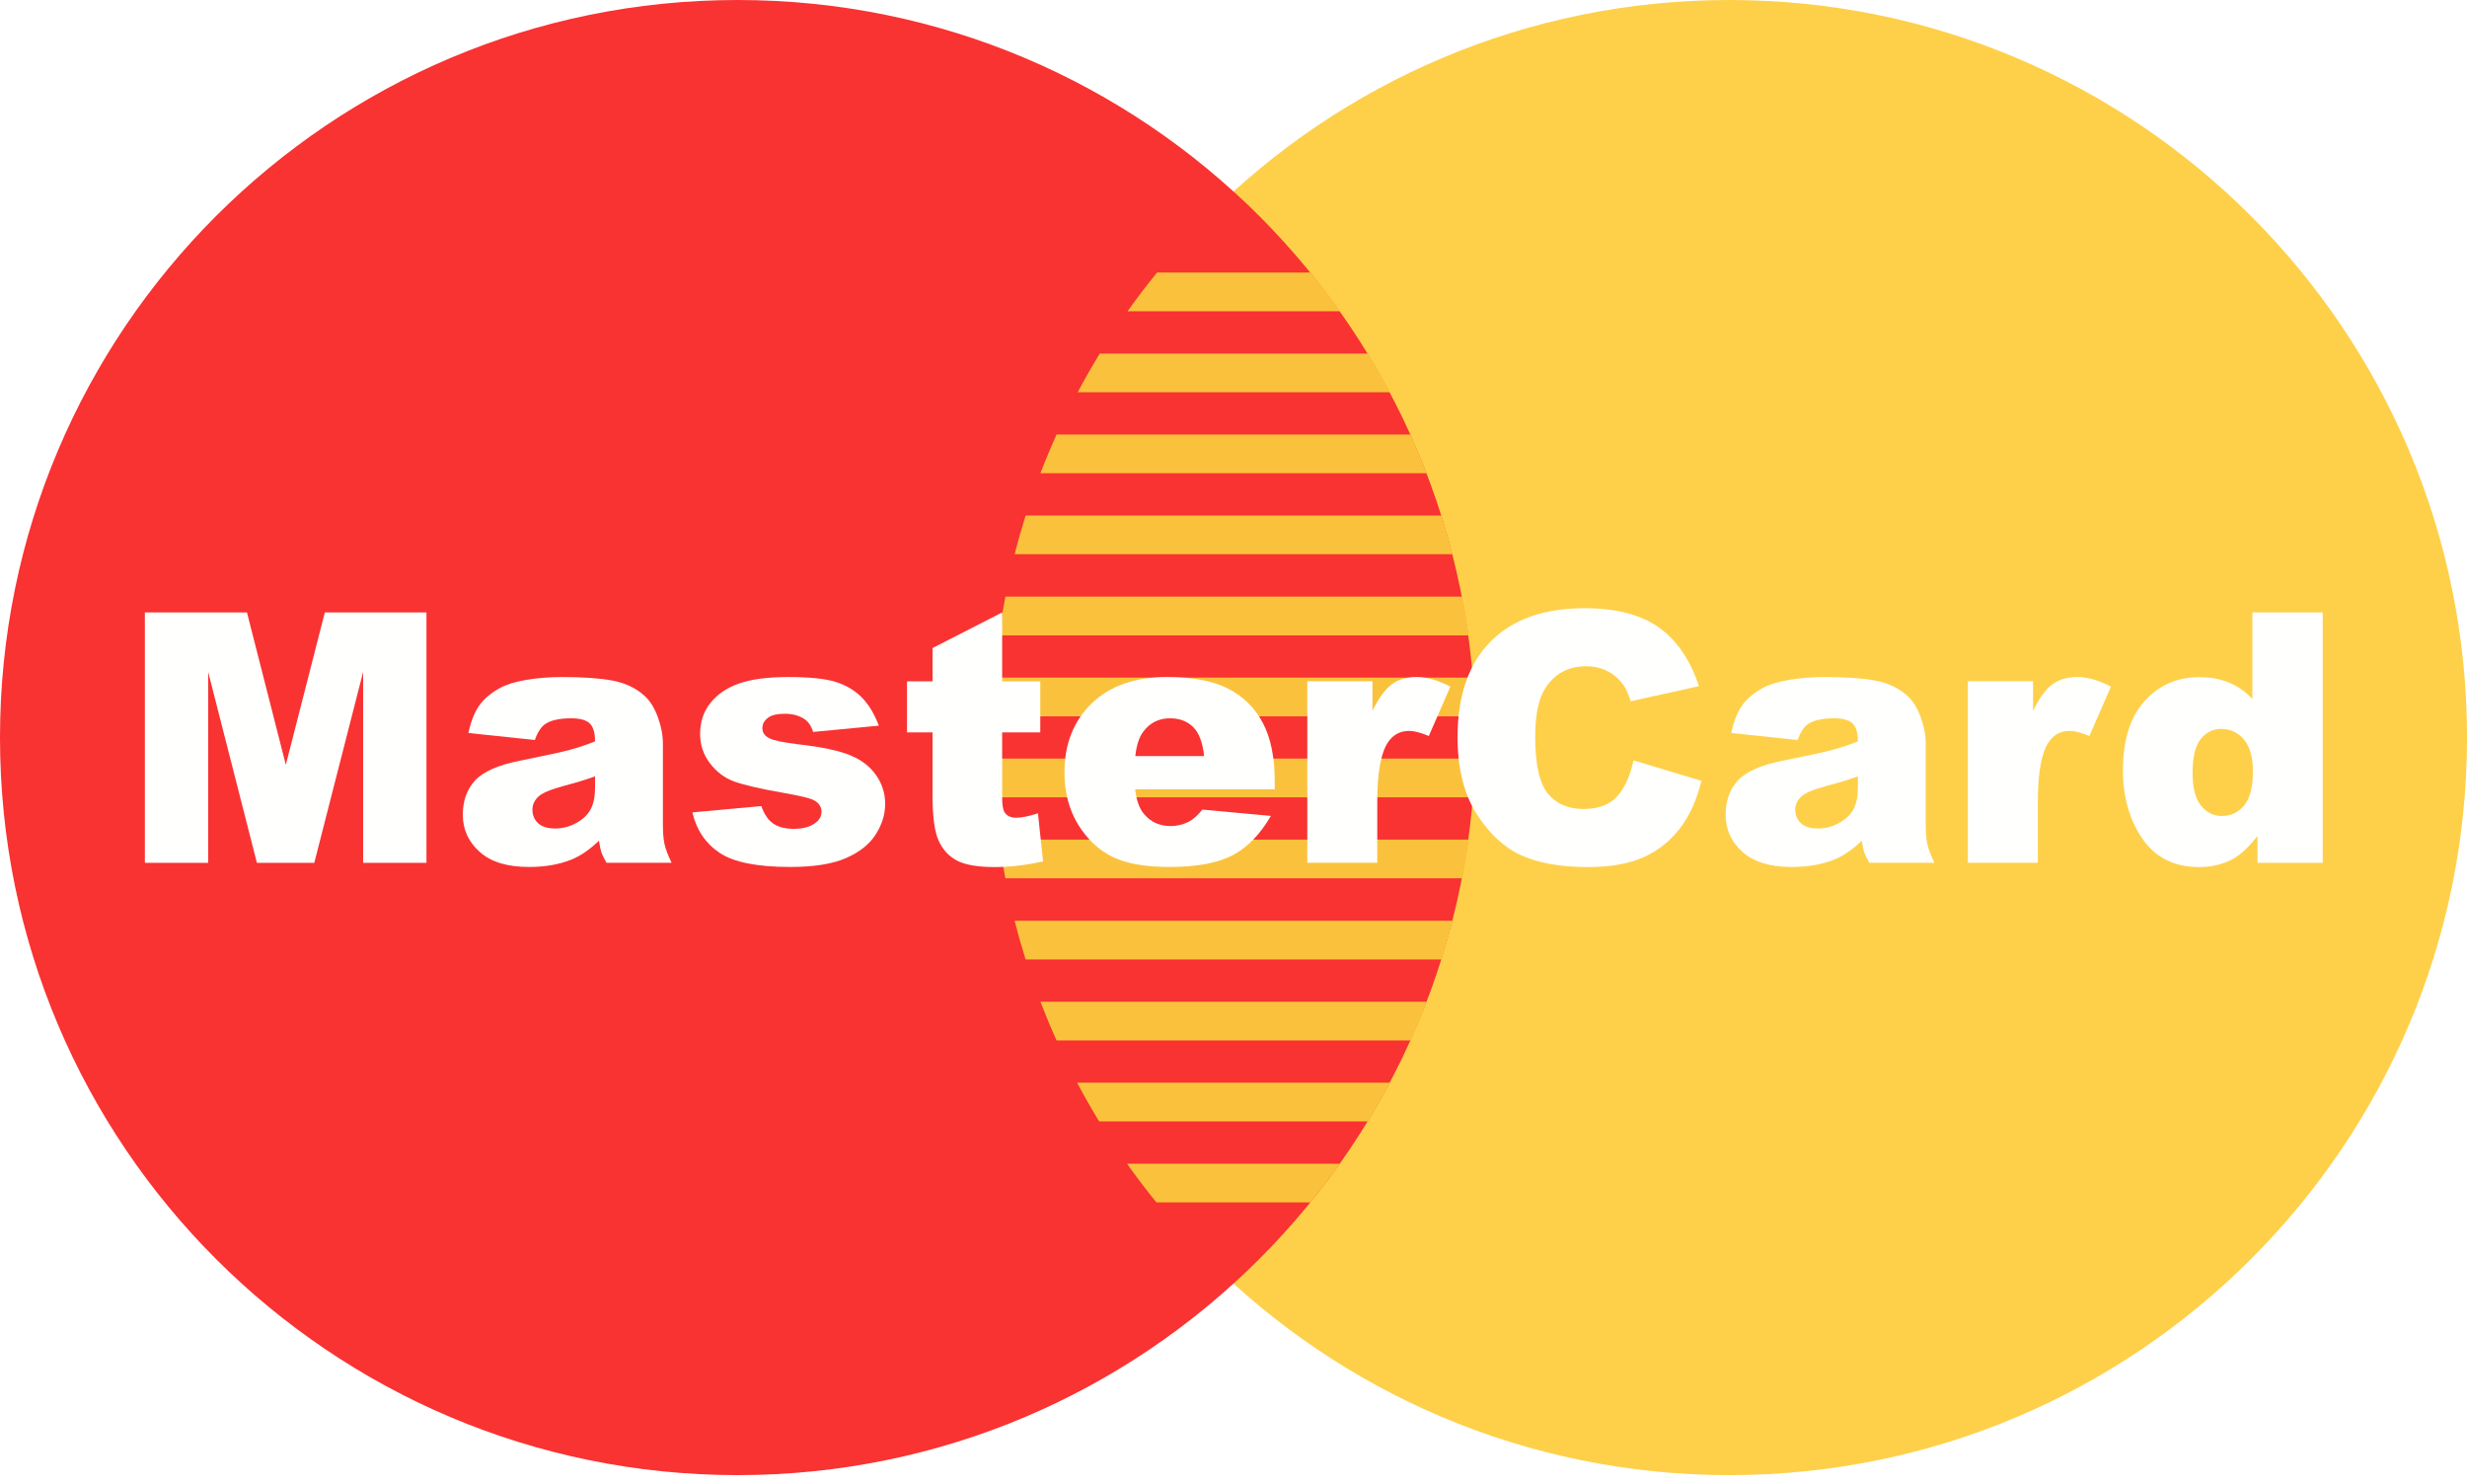
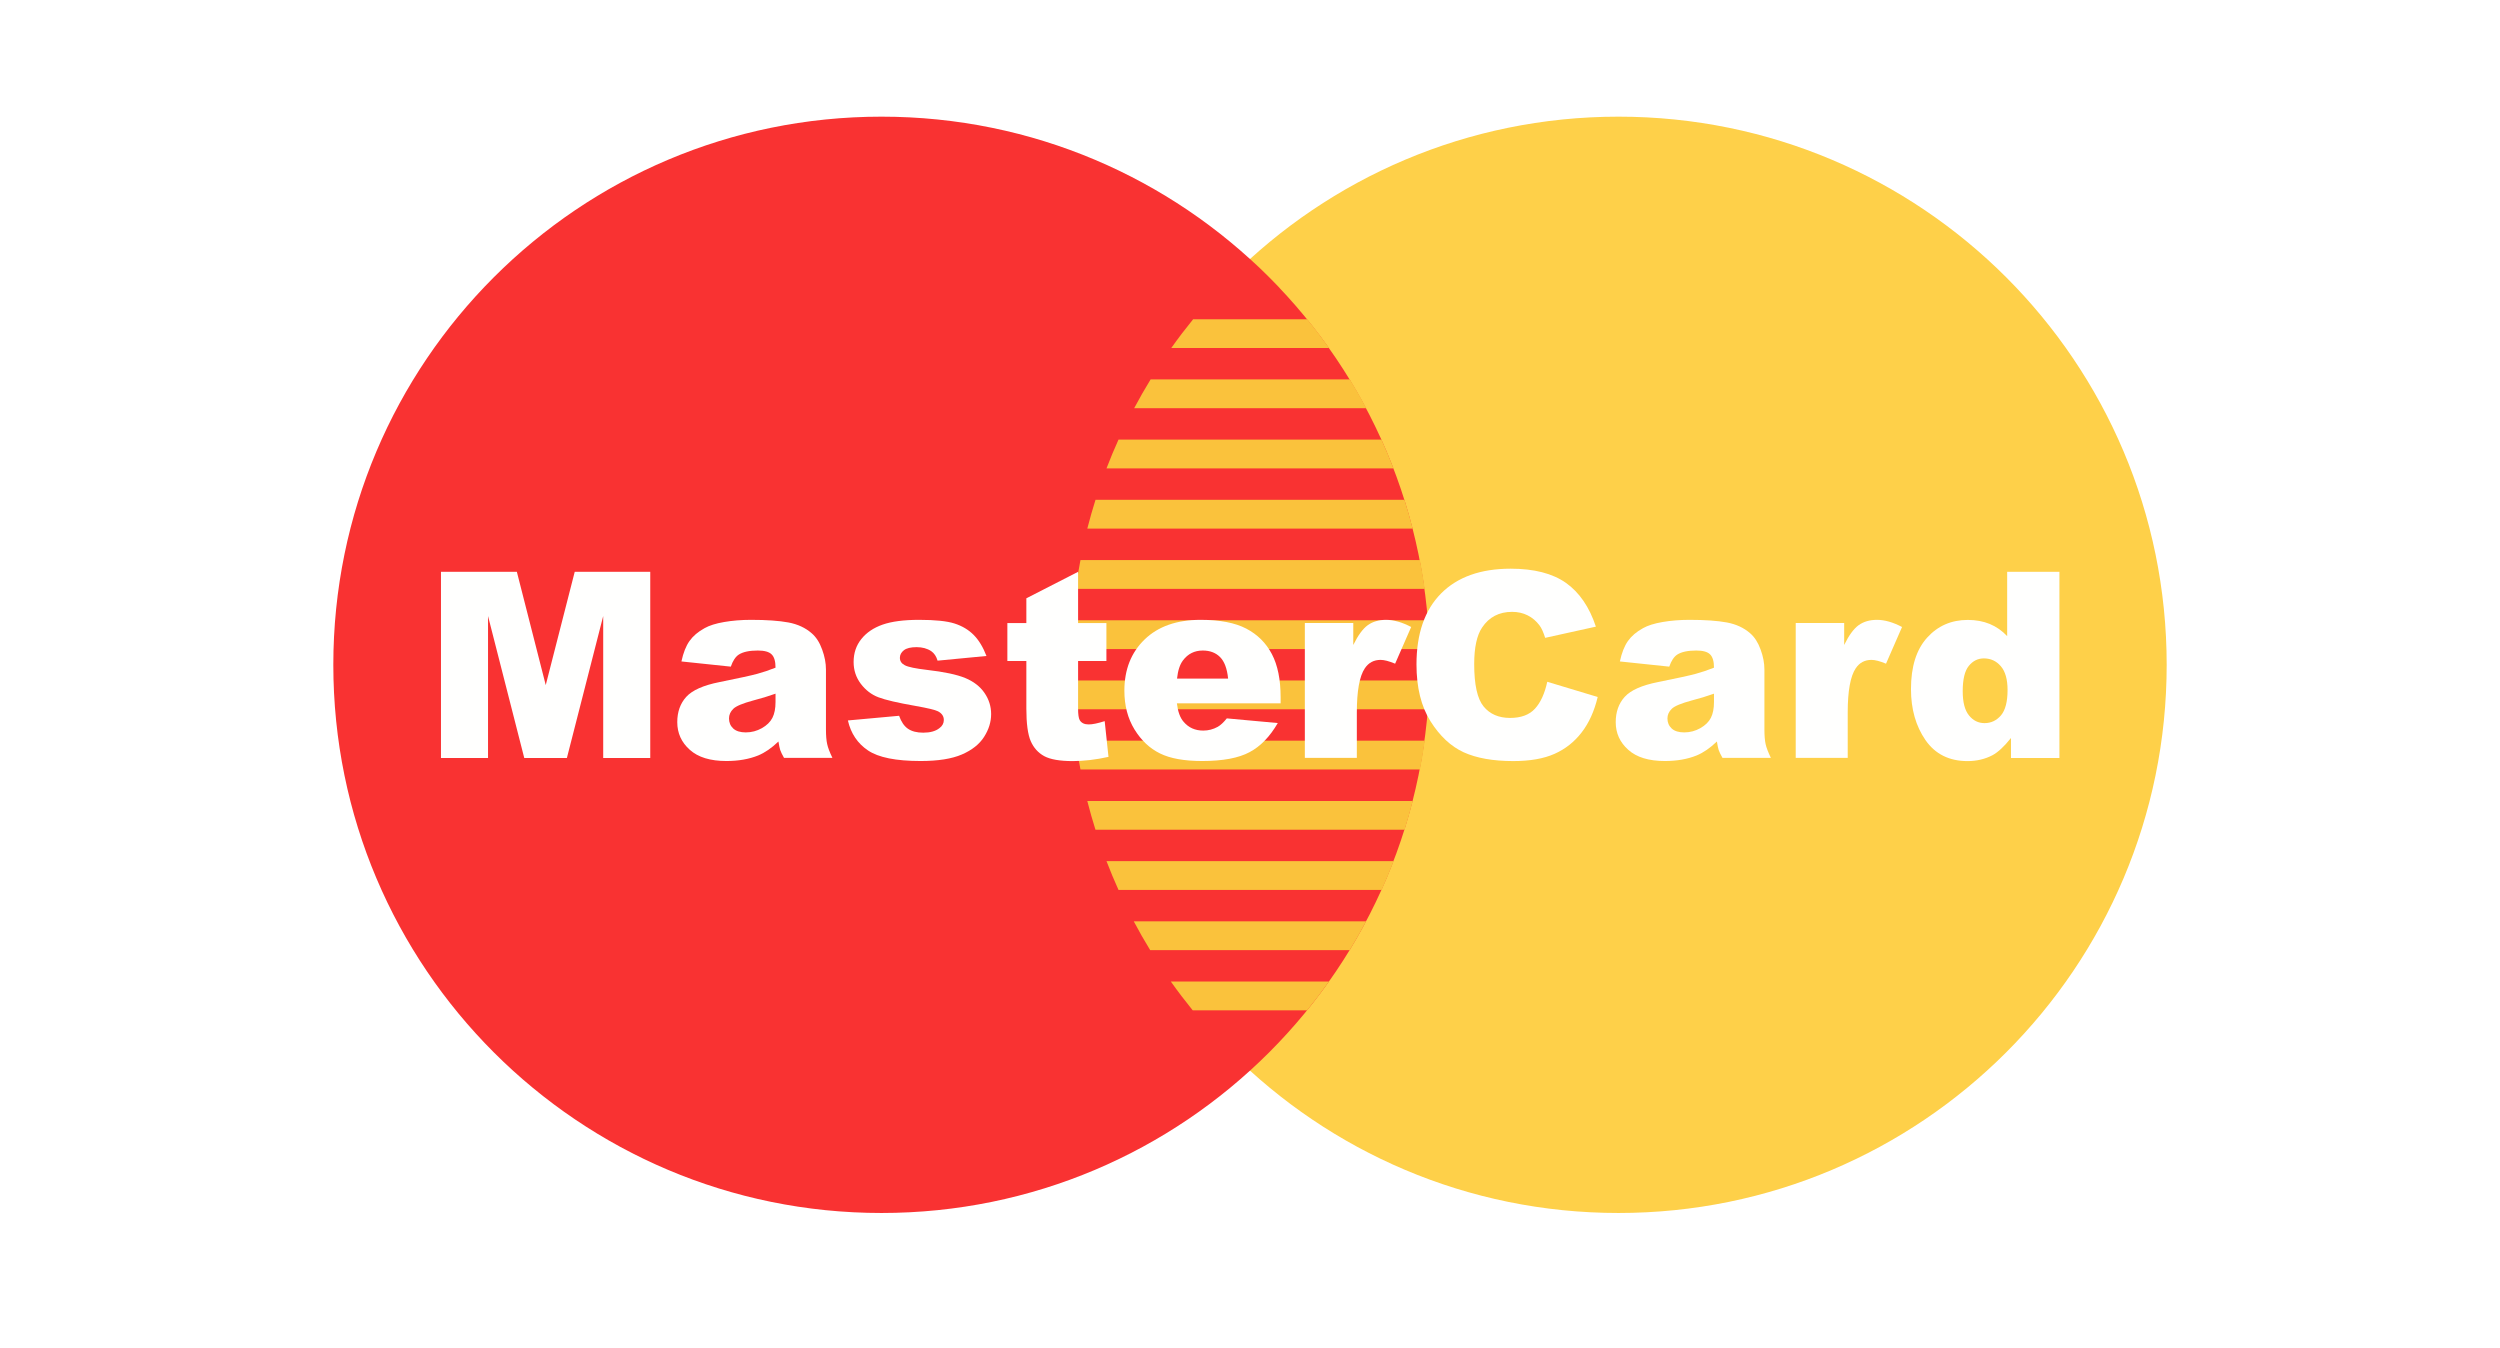
- <svg xmlns="http://www.w3.org/2000/svg" width="128" height="77" viewBox="0 0 128 77" fill="none">
-   <path d="M89.729 76.544C110.866 76.544 128.001 59.409 128.001 38.272C128.001 17.135 110.866 0 89.729 0C68.592 0 51.457 17.135 51.457 38.272C51.457 59.409 68.592 76.544 89.729 76.544Z" fill="#FED049" />
-   <path fill-rule="evenodd" clip-rule="evenodd" d="M64.021 9.933C64.73 10.576 65.414 11.247 66.073 11.941H61.966C62.625 11.247 63.309 10.576 64.018 9.933H64.021H64.021Z" fill="#FAC23C" />
-   <path d="M38.272 76.544C59.409 76.544 76.544 59.409 76.544 38.272C76.544 17.135 59.409 0 38.272 0C17.135 0 0 17.135 0 38.272C0 59.409 17.135 76.544 38.272 76.544Z" fill="#F93232" />
-   <path fill-rule="evenodd" clip-rule="evenodd" d="M67.997 14.143C68.528 14.795 69.037 15.465 69.525 16.151H58.504C58.991 15.465 59.501 14.795 60.032 14.143H67.997H67.997Z" fill="#FAC23C" />
-   <path fill-rule="evenodd" clip-rule="evenodd" d="M70.976 18.345C71.378 19.002 71.76 19.672 72.123 20.354H55.915C56.277 19.672 56.66 19.002 57.061 18.345H70.976H70.976Z" fill="#FAC23C" />
-   <path fill-rule="evenodd" clip-rule="evenodd" d="M73.182 22.547C73.48 23.207 73.759 23.877 74.02 24.556H53.982C54.243 23.877 54.522 23.207 54.82 22.547H73.182H73.182Z" fill="#FAC23C" />
-   <path fill-rule="evenodd" clip-rule="evenodd" d="M74.787 26.75C74.995 27.412 75.186 28.082 75.359 28.759H52.642C52.815 28.082 53.006 27.412 53.214 26.75H74.787V26.75Z" fill="#FAC23C" />
-   <path fill-rule="evenodd" clip-rule="evenodd" d="M75.867 30.96C75.996 31.623 76.107 32.293 76.201 32.968H51.83C51.924 32.293 52.035 31.623 52.164 30.96H75.867H75.867Z" fill="#FAC23C" />
-   <path fill-rule="evenodd" clip-rule="evenodd" d="M76.419 35.162C76.472 35.827 76.509 36.497 76.528 37.171H51.457C51.476 36.497 51.512 35.827 51.566 35.162H76.419V35.162Z" fill="#FAC23C" />
-   <path fill-rule="evenodd" clip-rule="evenodd" d="M76.529 39.364C76.51 40.038 76.474 40.708 76.42 41.373H51.565C51.512 40.708 51.476 40.038 51.457 39.364H76.529H76.529Z" fill="#FAC23C" />
-   <path fill-rule="evenodd" clip-rule="evenodd" d="M76.205 43.567C76.112 44.242 76 44.912 75.872 45.575H52.163C52.035 44.912 51.924 44.242 51.83 43.567H76.205H76.205Z" fill="#FAC23C" />
-   <path fill-rule="evenodd" clip-rule="evenodd" d="M75.366 47.777C75.193 48.454 75.002 49.124 74.794 49.786H53.213C53.004 49.124 52.813 48.454 52.641 47.777H75.366H75.366Z" fill="#FAC23C" />
-   <path fill-rule="evenodd" clip-rule="evenodd" d="M74.031 51.979C73.77 52.658 73.492 53.328 73.194 53.988H54.819C54.522 53.328 54.243 52.658 53.982 51.979H74.031H74.031Z" fill="#FAC23C" />
-   <path fill-rule="evenodd" clip-rule="evenodd" d="M72.108 56.181C71.746 56.864 71.364 57.533 70.963 58.19H57.03C56.629 57.533 56.247 56.864 55.885 56.181H72.108H72.108Z" fill="#FAC23C" />
-   <path fill-rule="evenodd" clip-rule="evenodd" d="M69.515 60.384C69.028 61.07 68.519 61.74 67.989 62.392H60C59.469 61.74 58.961 61.07 58.474 60.384H69.515V60.384Z" fill="#FAC23C" />
-   <path fill-rule="evenodd" clip-rule="evenodd" d="M120.513 44.774V31.778H116.864V36.268C116.51 35.889 116.105 35.608 115.645 35.417C115.188 35.23 114.68 35.136 114.118 35.136C112.965 35.136 112.018 35.551 111.271 36.38C110.523 37.209 110.148 38.403 110.148 39.967C110.148 41.362 110.487 42.551 111.162 43.528C111.84 44.505 112.82 44.992 114.099 44.992C114.738 44.992 115.318 44.856 115.836 44.584C116.226 44.375 116.659 43.973 117.131 43.38V44.774H120.513L120.513 44.774ZM116.423 38.37C116.734 38.733 116.891 39.287 116.891 40.028C116.891 40.848 116.737 41.438 116.432 41.801C116.123 42.16 115.742 42.342 115.282 42.342C114.853 42.342 114.489 42.164 114.199 41.804C113.906 41.444 113.761 40.881 113.761 40.11C113.761 39.284 113.903 38.697 114.184 38.349C114.468 37.998 114.819 37.822 115.237 37.822C115.715 37.822 116.111 38.004 116.423 38.37V38.37Z" fill="#FFFFFE" />
-   <path fill-rule="evenodd" clip-rule="evenodd" d="M105.485 36.886V35.349H102.103V44.769H105.733V41.605C105.733 40.095 105.92 39.064 106.292 38.513C106.552 38.123 106.921 37.926 107.393 37.926C107.641 37.926 107.98 38.014 108.407 38.192L109.526 35.63C108.894 35.297 108.31 35.131 107.774 35.131C107.266 35.131 106.84 35.255 106.492 35.506C106.147 35.757 105.811 36.217 105.485 36.886H105.485Z" fill="#FFFFFE" />
-   <path fill-rule="evenodd" clip-rule="evenodd" d="M99.916 38.601C99.916 38.156 99.829 37.69 99.65 37.203C99.475 36.716 99.233 36.338 98.924 36.072C98.489 35.688 97.941 35.434 97.287 35.312C96.631 35.191 95.766 35.131 94.686 35.131C94.011 35.131 93.385 35.182 92.807 35.282C92.23 35.382 91.776 35.524 91.446 35.709C90.983 35.963 90.632 36.263 90.387 36.61C90.142 36.955 89.955 37.43 89.825 38.035L93.273 38.398C93.415 37.987 93.6 37.708 93.83 37.557C94.126 37.367 94.568 37.273 95.158 37.273C95.618 37.273 95.938 37.361 96.12 37.539C96.304 37.717 96.395 38.026 96.395 38.471C95.947 38.649 95.521 38.791 95.118 38.9C94.716 39.012 93.839 39.203 92.487 39.475C91.358 39.699 90.584 40.044 90.163 40.507C89.743 40.969 89.534 41.559 89.534 42.276C89.534 43.039 89.825 43.683 90.408 44.203C90.989 44.727 91.842 44.987 92.965 44.987C93.809 44.987 94.55 44.857 95.188 44.597C95.657 44.403 96.126 44.079 96.598 43.626C96.64 43.895 96.682 44.092 96.722 44.218C96.764 44.346 96.852 44.527 96.988 44.769H100.367C100.18 44.379 100.055 44.058 100.001 43.807C99.944 43.556 99.916 43.208 99.916 42.763V38.601L99.916 38.601ZM94.84 40.761C95.382 40.622 95.899 40.464 96.395 40.286V40.867C96.395 41.321 96.323 41.69 96.177 41.974C96.032 42.258 95.787 42.497 95.442 42.694C95.094 42.89 94.719 42.99 94.317 42.99C93.933 42.99 93.642 42.9 93.443 42.718C93.246 42.536 93.146 42.301 93.146 42.013C93.146 41.762 93.246 41.538 93.449 41.342C93.642 41.151 94.108 40.957 94.84 40.761V40.761Z" fill="#FFFFFE" />
-   <path fill-rule="evenodd" clip-rule="evenodd" d="M88.149 35.605C87.695 34.231 86.996 33.215 86.062 32.552C85.124 31.89 83.835 31.56 82.199 31.56C80.105 31.56 78.487 32.138 77.34 33.29C76.197 34.446 75.625 36.098 75.625 38.245C75.625 39.855 75.952 41.18 76.602 42.211C77.252 43.243 78.024 43.966 78.919 44.378C79.818 44.786 80.97 44.992 82.386 44.992C83.551 44.992 84.51 44.822 85.263 44.486C86.019 44.151 86.648 43.651 87.157 42.989C87.668 42.33 88.04 41.504 88.276 40.517L84.755 39.456C84.576 40.275 84.292 40.902 83.899 41.331C83.505 41.764 82.925 41.978 82.156 41.978C81.364 41.978 80.749 41.712 80.311 41.18C79.872 40.644 79.654 39.661 79.654 38.221C79.654 37.063 79.839 36.209 80.205 35.668C80.689 34.939 81.388 34.573 82.301 34.573C82.704 34.573 83.067 34.655 83.394 34.821C83.717 34.984 83.992 35.22 84.219 35.526C84.356 35.708 84.486 35.995 84.61 36.388L88.149 35.605L88.149 35.605Z" fill="#FFFFFE" />
-   <path fill-rule="evenodd" clip-rule="evenodd" d="M74.133 38.192L75.253 35.63C74.621 35.297 74.037 35.131 73.501 35.131C72.993 35.131 72.566 35.255 72.219 35.506C71.874 35.757 71.538 36.217 71.211 36.886V35.349H67.829V44.769H71.459V41.605C71.459 40.095 71.647 39.064 72.019 38.513C72.279 38.123 72.648 37.926 73.12 37.926C73.368 37.926 73.707 38.014 74.133 38.192H74.133Z" fill="#FFFFFE" />
-   <path fill-rule="evenodd" clip-rule="evenodd" d="M66.139 40.549C66.139 39.306 65.936 38.295 65.528 37.521C65.12 36.743 64.524 36.154 63.743 35.745C62.963 35.337 61.901 35.131 60.552 35.131C58.891 35.131 57.587 35.588 56.646 36.498C55.702 37.409 55.23 38.604 55.23 40.077C55.23 41.112 55.467 42.013 55.935 42.782C56.407 43.547 57 44.106 57.714 44.458C58.431 44.811 59.411 44.987 60.661 44.987C62.097 44.987 63.202 44.781 63.97 44.37C64.738 43.961 65.395 43.281 65.939 42.337L62.382 42.01C62.158 42.291 61.946 42.488 61.749 42.6C61.432 42.776 61.093 42.863 60.736 42.863C60.173 42.863 59.717 42.661 59.369 42.252C59.118 41.968 58.964 41.535 58.897 40.957H66.139V40.549L66.139 40.549ZM61.907 37.727C62.212 38.029 62.403 38.531 62.473 39.233H58.906C58.967 38.667 59.106 38.244 59.323 37.959C59.668 37.503 60.128 37.273 60.703 37.273C61.202 37.273 61.602 37.424 61.907 37.727V37.727Z" fill="#FFFFFE" />
-   <path fill-rule="evenodd" clip-rule="evenodd" d="M53.975 38.004V35.354H51.997V31.778L48.385 33.627V35.354H47.06V38.004H48.385V41.317C48.385 42.366 48.488 43.129 48.69 43.598C48.896 44.066 49.211 44.417 49.634 44.647C50.061 44.877 50.723 44.992 51.622 44.992C52.396 44.992 53.228 44.895 54.12 44.699L53.854 42.203C53.373 42.357 53.001 42.433 52.735 42.433C52.438 42.433 52.23 42.333 52.112 42.133C52.036 42.003 51.997 41.737 51.997 41.338V38.004H53.975H53.975Z" fill="#FFFFFE" />
-   <path fill-rule="evenodd" clip-rule="evenodd" d="M22.127 44.774V31.778H16.854L14.83 39.686L12.813 31.778H7.516V44.774H10.801V34.867L13.33 44.774H16.306L18.841 34.867V44.774H22.127Z" fill="#FFFFFE" />
-   <path fill-rule="evenodd" clip-rule="evenodd" d="M24.303 38.035L27.752 38.398C27.894 37.987 28.079 37.708 28.308 37.557C28.605 37.367 29.047 37.273 29.636 37.273C30.096 37.273 30.417 37.361 30.599 37.539C30.783 37.717 30.874 38.026 30.874 38.471C30.426 38.649 30 38.791 29.597 38.9C29.195 39.012 28.317 39.203 26.965 39.475C25.837 39.699 25.062 40.044 24.642 40.507C24.221 40.969 24.013 41.559 24.013 42.276C24.013 43.039 24.303 43.683 24.887 44.203C25.468 44.727 26.321 44.987 27.443 44.987C28.287 44.987 29.028 44.857 29.667 44.597C30.136 44.403 30.605 44.079 31.076 43.626C31.119 43.895 31.161 44.092 31.201 44.218C31.243 44.346 31.331 44.527 31.467 44.769H34.846C34.658 44.379 34.534 44.058 34.48 43.807C34.422 43.556 34.395 43.208 34.395 42.763V38.601C34.395 38.156 34.307 37.69 34.129 37.203C33.953 36.716 33.711 36.338 33.403 36.072C32.967 35.688 32.42 35.434 31.766 35.312C31.11 35.191 30.244 35.131 29.165 35.131C28.49 35.131 27.864 35.182 27.286 35.282C26.708 35.382 26.254 35.524 25.925 35.709C25.462 35.963 25.111 36.263 24.866 36.61C24.621 36.955 24.433 37.43 24.303 38.035V38.035ZM29.319 40.761C29.86 40.621 30.378 40.464 30.874 40.286V40.867C30.874 41.321 30.801 41.69 30.656 41.974C30.511 42.258 30.266 42.497 29.921 42.694C29.573 42.89 29.198 42.99 28.796 42.99C28.411 42.99 28.121 42.899 27.921 42.718C27.725 42.536 27.625 42.301 27.625 42.013C27.625 41.762 27.725 41.538 27.927 41.342C28.121 41.151 28.587 40.957 29.319 40.761H29.319Z" fill="#FFFFFE" />
-   <path fill-rule="evenodd" clip-rule="evenodd" d="M36.864 36.471C36.504 36.919 36.325 37.454 36.325 38.075C36.325 38.643 36.491 39.148 36.824 39.593C37.16 40.035 37.568 40.352 38.055 40.537C38.546 40.724 39.414 40.927 40.666 41.145C41.504 41.293 42.021 41.417 42.215 41.517C42.487 41.659 42.623 41.862 42.623 42.122C42.623 42.352 42.52 42.545 42.312 42.697C42.046 42.906 41.67 43.008 41.186 43.008C40.742 43.008 40.388 42.918 40.122 42.736C39.855 42.555 39.65 42.252 39.501 41.828L35.926 42.155C36.132 43.06 36.6 43.759 37.33 44.249C38.058 44.742 39.283 44.987 41.002 44.987C42.218 44.987 43.18 44.836 43.885 44.53C44.59 44.225 45.107 43.816 45.434 43.302C45.764 42.788 45.927 42.258 45.927 41.714C45.927 41.175 45.773 40.682 45.461 40.231C45.152 39.781 44.705 39.436 44.121 39.194C43.534 38.952 42.645 38.761 41.444 38.625C40.654 38.531 40.14 38.425 39.907 38.304C39.674 38.186 39.556 38.014 39.556 37.781C39.556 37.575 39.65 37.4 39.834 37.255C40.019 37.109 40.315 37.037 40.721 37.037C41.123 37.037 41.465 37.13 41.746 37.318C41.952 37.46 42.1 37.681 42.188 37.981L45.6 37.654C45.364 37.037 45.068 36.55 44.711 36.187C44.354 35.827 43.909 35.561 43.373 35.388C42.841 35.216 42.012 35.131 40.893 35.131C39.831 35.131 38.984 35.243 38.352 35.464C37.72 35.685 37.223 36.02 36.864 36.471L36.864 36.471Z" fill="#FFFFFE" />
+ <svg xmlns="http://www.w3.org/2000/svg" width="128" height="69" viewBox="0 0 128 69" fill="none">
+   <path d="M82.868 62.105C98.368 62.105 110.934 49.54 110.934 34.039C110.934 18.539 98.368 5.973 82.868 5.973C67.367 5.973 54.802 18.539 54.802 34.039C54.802 49.54 67.367 62.105 82.868 62.105Z" fill="#FED049" />
+   <path fill-rule="evenodd" clip-rule="evenodd" d="M64.015 13.257C64.534 13.729 65.036 14.221 65.52 14.73H62.508C62.991 14.221 63.493 13.729 64.013 13.257H64.015H64.015Z" fill="#FAC23C" />
+   <path d="M45.132 62.105C60.633 62.105 73.198 49.54 73.198 34.039C73.198 18.539 60.633 5.973 45.132 5.973C29.632 5.973 17.066 18.539 17.066 34.039C17.066 49.54 29.632 62.105 45.132 62.105Z" fill="#F93232" />
+   <path fill-rule="evenodd" clip-rule="evenodd" d="M66.93 16.345C67.32 16.823 67.693 17.314 68.051 17.818H59.969C60.326 17.314 60.7 16.823 61.089 16.345H66.93H66.93Z" fill="#FAC23C" />
+   <path fill-rule="evenodd" clip-rule="evenodd" d="M69.115 19.426C69.41 19.908 69.69 20.399 69.956 20.899H58.07C58.336 20.399 58.616 19.908 58.911 19.426H69.115H69.115Z" fill="#FAC23C" />
+   <path fill-rule="evenodd" clip-rule="evenodd" d="M70.733 22.508C70.951 22.992 71.156 23.483 71.347 23.981H56.653C56.844 23.483 57.049 22.992 57.268 22.508H70.733H70.733Z" fill="#FAC23C" />
+   <path fill-rule="evenodd" clip-rule="evenodd" d="M71.909 25.59C72.062 26.075 72.203 26.567 72.329 27.063H55.67C55.797 26.567 55.937 26.075 56.09 25.59H71.909V25.59Z" fill="#FAC23C" />
+   <path fill-rule="evenodd" clip-rule="evenodd" d="M72.702 28.677C72.797 29.164 72.878 29.655 72.947 30.15H55.075C55.144 29.655 55.226 29.164 55.32 28.677H72.702H72.702Z" fill="#FAC23C" />
+   <path fill-rule="evenodd" clip-rule="evenodd" d="M73.107 31.759C73.146 32.246 73.173 32.738 73.187 33.232H54.802C54.816 32.738 54.842 32.246 54.882 31.759H73.107V31.759Z" fill="#FAC23C" />
+   <path fill-rule="evenodd" clip-rule="evenodd" d="M73.188 34.84C73.174 35.335 73.147 35.826 73.108 36.313H54.881C54.842 35.826 54.816 35.335 54.802 34.84H73.188H73.188Z" fill="#FAC23C" />
+   <path fill-rule="evenodd" clip-rule="evenodd" d="M72.95 37.922C72.882 38.417 72.8 38.908 72.706 39.395H55.319C55.225 38.908 55.144 38.417 55.075 37.922H72.95H72.95Z" fill="#FAC23C" />
+   <path fill-rule="evenodd" clip-rule="evenodd" d="M72.334 41.01C72.207 41.506 72.067 41.997 71.915 42.483H56.088C55.935 41.997 55.796 41.506 55.669 41.01H72.334H72.334Z" fill="#FAC23C" />
+   <path fill-rule="evenodd" clip-rule="evenodd" d="M71.355 44.091C71.164 44.589 70.96 45.081 70.742 45.564H57.267C57.049 45.081 56.844 44.589 56.653 44.091H71.355H71.355Z" fill="#FAC23C" />
+   <path fill-rule="evenodd" clip-rule="evenodd" d="M69.946 47.173C69.68 47.673 69.4 48.164 69.106 48.646H58.889C58.594 48.164 58.314 47.673 58.049 47.173H69.946H69.946Z" fill="#FAC23C" />
+   <path fill-rule="evenodd" clip-rule="evenodd" d="M68.044 50.255C67.687 50.758 67.314 51.249 66.925 51.728H61.066C60.678 51.249 60.304 50.758 59.947 50.255H68.044V50.255Z" fill="#FAC23C" />
+   <path fill-rule="evenodd" clip-rule="evenodd" d="M105.442 38.808V29.277H102.767V32.57C102.507 32.292 102.21 32.086 101.873 31.946C101.538 31.809 101.165 31.74 100.753 31.74C99.907 31.74 99.213 32.044 98.665 32.652C98.117 33.26 97.842 34.136 97.842 35.283C97.842 36.305 98.09 37.177 98.585 37.894C99.082 38.61 99.801 38.968 100.739 38.968C101.207 38.968 101.633 38.867 102.013 38.668C102.299 38.515 102.616 38.22 102.962 37.785V38.808H105.442L105.442 38.808ZM102.443 34.111C102.671 34.377 102.787 34.783 102.787 35.327C102.787 35.928 102.674 36.361 102.45 36.627C102.223 36.891 101.944 37.024 101.607 37.024C101.291 37.024 101.025 36.893 100.812 36.629C100.597 36.365 100.491 35.953 100.491 35.387C100.491 34.781 100.595 34.351 100.801 34.096C101.01 33.838 101.267 33.71 101.573 33.71C101.924 33.71 102.214 33.843 102.443 34.111V34.111Z" fill="#FFFFFE" />
+   <path fill-rule="evenodd" clip-rule="evenodd" d="M94.422 33.023V31.896H91.941V38.804H94.603V36.483C94.603 35.376 94.741 34.62 95.014 34.216C95.205 33.93 95.475 33.786 95.821 33.786C96.003 33.786 96.252 33.85 96.564 33.981L97.385 32.102C96.922 31.858 96.493 31.736 96.101 31.736C95.728 31.736 95.415 31.827 95.16 32.011C94.907 32.195 94.661 32.532 94.422 33.023H94.422Z" fill="#FFFFFE" />
+   <path fill-rule="evenodd" clip-rule="evenodd" d="M90.338 34.281C90.338 33.954 90.274 33.613 90.143 33.256C90.014 32.898 89.837 32.621 89.611 32.426C89.291 32.144 88.89 31.958 88.41 31.869C87.929 31.78 87.294 31.736 86.503 31.736C86.008 31.736 85.549 31.774 85.125 31.847C84.701 31.92 84.368 32.024 84.127 32.16C83.787 32.346 83.53 32.566 83.35 32.821C83.171 33.074 83.033 33.422 82.938 33.866L85.466 34.132C85.571 33.83 85.706 33.626 85.875 33.515C86.092 33.376 86.416 33.307 86.849 33.307C87.186 33.307 87.421 33.371 87.554 33.502C87.689 33.633 87.756 33.859 87.756 34.185C87.428 34.316 87.115 34.42 86.82 34.5C86.525 34.582 85.881 34.722 84.89 34.922C84.062 35.086 83.494 35.339 83.186 35.678C82.878 36.017 82.725 36.45 82.725 36.976C82.725 37.535 82.938 38.008 83.366 38.389C83.792 38.773 84.417 38.964 85.24 38.964C85.859 38.964 86.403 38.868 86.871 38.678C87.215 38.535 87.559 38.298 87.905 37.965C87.936 38.163 87.967 38.307 87.996 38.4C88.027 38.493 88.091 38.627 88.191 38.804H90.669C90.531 38.518 90.44 38.283 90.4 38.099C90.358 37.914 90.338 37.659 90.338 37.333V34.281L90.338 34.281ZM86.616 35.864C87.013 35.762 87.392 35.647 87.756 35.516V35.942C87.756 36.275 87.703 36.545 87.596 36.754C87.49 36.963 87.31 37.138 87.057 37.282C86.802 37.426 86.527 37.499 86.232 37.499C85.95 37.499 85.737 37.433 85.591 37.3C85.447 37.167 85.373 36.994 85.373 36.783C85.373 36.599 85.447 36.434 85.595 36.29C85.737 36.151 86.079 36.009 86.616 35.864V35.864Z" fill="#FFFFFE" />
+   <path fill-rule="evenodd" clip-rule="evenodd" d="M81.709 32.084C81.376 31.076 80.863 30.331 80.178 29.845C79.49 29.359 78.545 29.117 77.345 29.117C75.81 29.117 74.623 29.541 73.782 30.386C72.944 31.234 72.524 32.445 72.524 34.02C72.524 35.2 72.764 36.172 73.241 36.928C73.718 37.685 74.284 38.215 74.94 38.517C75.599 38.816 76.444 38.967 77.483 38.967C78.337 38.967 79.04 38.843 79.592 38.597C80.147 38.35 80.608 37.984 80.981 37.499C81.356 37.015 81.629 36.409 81.802 35.686L79.22 34.907C79.089 35.509 78.88 35.968 78.592 36.283C78.303 36.6 77.877 36.758 77.314 36.758C76.733 36.758 76.282 36.562 75.961 36.172C75.639 35.779 75.479 35.058 75.479 34.002C75.479 33.153 75.615 32.527 75.883 32.13C76.238 31.596 76.75 31.327 77.42 31.327C77.716 31.327 77.982 31.387 78.221 31.509C78.459 31.629 78.66 31.802 78.827 32.026C78.927 32.159 79.022 32.37 79.113 32.658L81.709 32.084L81.709 32.084Z" fill="#FFFFFE" />
+   <path fill-rule="evenodd" clip-rule="evenodd" d="M71.431 33.981L72.252 32.102C71.788 31.858 71.36 31.736 70.967 31.736C70.594 31.736 70.282 31.827 70.027 32.011C69.774 32.195 69.528 32.532 69.288 33.023V31.896H66.808V38.804H69.47V36.483C69.47 35.376 69.607 34.62 69.88 34.216C70.071 33.93 70.342 33.786 70.688 33.786C70.87 33.786 71.118 33.85 71.431 33.981H71.431Z" fill="#FFFFFE" />
+   <path fill-rule="evenodd" clip-rule="evenodd" d="M65.568 35.709C65.568 34.797 65.419 34.056 65.12 33.489C64.82 32.918 64.383 32.486 63.811 32.186C63.239 31.887 62.46 31.736 61.471 31.736C60.253 31.736 59.297 32.071 58.606 32.739C57.914 33.407 57.568 34.283 57.568 35.363C57.568 36.122 57.741 36.783 58.085 37.346C58.431 37.908 58.866 38.318 59.39 38.575C59.915 38.835 60.634 38.964 61.55 38.964C62.604 38.964 63.414 38.813 63.977 38.511C64.541 38.212 65.022 37.712 65.422 37.02L62.813 36.781C62.648 36.987 62.493 37.131 62.349 37.213C62.116 37.342 61.868 37.406 61.606 37.406C61.193 37.406 60.858 37.258 60.603 36.958C60.419 36.75 60.306 36.432 60.257 36.009H65.568V35.709L65.568 35.709ZM62.464 33.639C62.688 33.861 62.828 34.23 62.879 34.744H60.264C60.308 34.329 60.41 34.019 60.57 33.81C60.823 33.475 61.16 33.307 61.581 33.307C61.947 33.307 62.24 33.417 62.464 33.639V33.639Z" fill="#FFFFFE" />
+   <path fill-rule="evenodd" clip-rule="evenodd" d="M56.648 33.843V31.9H55.198V29.277L52.549 30.633V31.9H51.577V33.843H52.549V36.272C52.549 37.042 52.624 37.601 52.773 37.945C52.924 38.289 53.155 38.546 53.465 38.715C53.778 38.883 54.264 38.968 54.923 38.968C55.49 38.968 56.101 38.897 56.755 38.752L56.56 36.922C56.207 37.035 55.934 37.091 55.739 37.091C55.522 37.091 55.368 37.017 55.282 36.871C55.227 36.776 55.198 36.58 55.198 36.288V33.843H56.648H56.648Z" fill="#FFFFFE" />
+   <path fill-rule="evenodd" clip-rule="evenodd" d="M33.293 38.808V29.277H29.426L27.942 35.076L26.463 29.277H22.578V38.808H24.987V31.542L26.842 38.808H29.025L30.884 31.542V38.808H33.293Z" fill="#FFFFFE" />
+   <path fill-rule="evenodd" clip-rule="evenodd" d="M34.889 33.866L37.418 34.132C37.522 33.83 37.657 33.626 37.826 33.515C38.043 33.376 38.367 33.307 38.8 33.307C39.137 33.307 39.372 33.371 39.505 33.502C39.641 33.633 39.707 33.859 39.707 34.185C39.379 34.316 39.066 34.42 38.771 34.5C38.476 34.582 37.833 34.722 36.841 34.922C36.014 35.086 35.446 35.339 35.137 35.678C34.829 36.017 34.676 36.45 34.676 36.976C34.676 37.535 34.889 38.008 35.317 38.389C35.743 38.773 36.368 38.964 37.191 38.964C37.81 38.964 38.354 38.868 38.822 38.678C39.166 38.535 39.51 38.298 39.856 37.965C39.887 38.163 39.918 38.307 39.947 38.4C39.978 38.493 40.042 38.627 40.142 38.804H42.62C42.482 38.518 42.391 38.283 42.352 38.098C42.309 37.914 42.289 37.659 42.289 37.333V34.281C42.289 33.954 42.225 33.613 42.094 33.256C41.966 32.898 41.788 32.621 41.562 32.426C41.242 32.144 40.841 31.958 40.362 31.869C39.88 31.78 39.246 31.736 38.454 31.736C37.959 31.736 37.5 31.774 37.076 31.847C36.652 31.92 36.32 32.024 36.078 32.16C35.738 32.346 35.481 32.566 35.301 32.821C35.122 33.074 34.984 33.422 34.889 33.866V33.866ZM38.567 35.864C38.964 35.762 39.343 35.647 39.707 35.516V35.942C39.707 36.275 39.654 36.545 39.547 36.754C39.441 36.963 39.261 37.138 39.008 37.282C38.753 37.426 38.478 37.499 38.183 37.499C37.901 37.499 37.688 37.433 37.542 37.3C37.398 37.167 37.325 36.994 37.325 36.783C37.325 36.599 37.398 36.434 37.547 36.29C37.688 36.151 38.03 36.009 38.567 35.864H38.567Z" fill="#FFFFFE" />
+   <path fill-rule="evenodd" clip-rule="evenodd" d="M44.1 32.719C43.836 33.047 43.705 33.44 43.705 33.895C43.705 34.312 43.827 34.682 44.071 35.008C44.317 35.332 44.617 35.565 44.974 35.7C45.333 35.838 45.97 35.986 46.888 36.146C47.503 36.255 47.882 36.346 48.024 36.419C48.224 36.523 48.324 36.672 48.324 36.863C48.324 37.031 48.248 37.173 48.095 37.284C47.9 37.437 47.625 37.513 47.27 37.513C46.944 37.513 46.684 37.446 46.489 37.313C46.294 37.18 46.143 36.958 46.034 36.648L43.412 36.887C43.563 37.55 43.907 38.063 44.441 38.422C44.976 38.784 45.874 38.964 47.135 38.964C48.026 38.964 48.732 38.853 49.249 38.629C49.766 38.405 50.145 38.105 50.385 37.728C50.626 37.351 50.746 36.963 50.746 36.563C50.746 36.168 50.633 35.807 50.405 35.476C50.178 35.146 49.85 34.893 49.422 34.715C48.991 34.538 48.339 34.398 47.458 34.298C46.879 34.23 46.502 34.152 46.331 34.063C46.161 33.977 46.074 33.85 46.074 33.679C46.074 33.529 46.143 33.4 46.278 33.293C46.413 33.187 46.631 33.134 46.928 33.134C47.223 33.134 47.474 33.202 47.68 33.34C47.831 33.444 47.94 33.606 48.004 33.826L50.507 33.586C50.334 33.134 50.116 32.776 49.854 32.51C49.593 32.246 49.267 32.051 48.874 31.924C48.483 31.798 47.876 31.736 47.055 31.736C46.276 31.736 45.655 31.818 45.191 31.98C44.728 32.142 44.364 32.388 44.1 32.719L44.1 32.719Z" fill="#FFFFFE" />
</svg>
